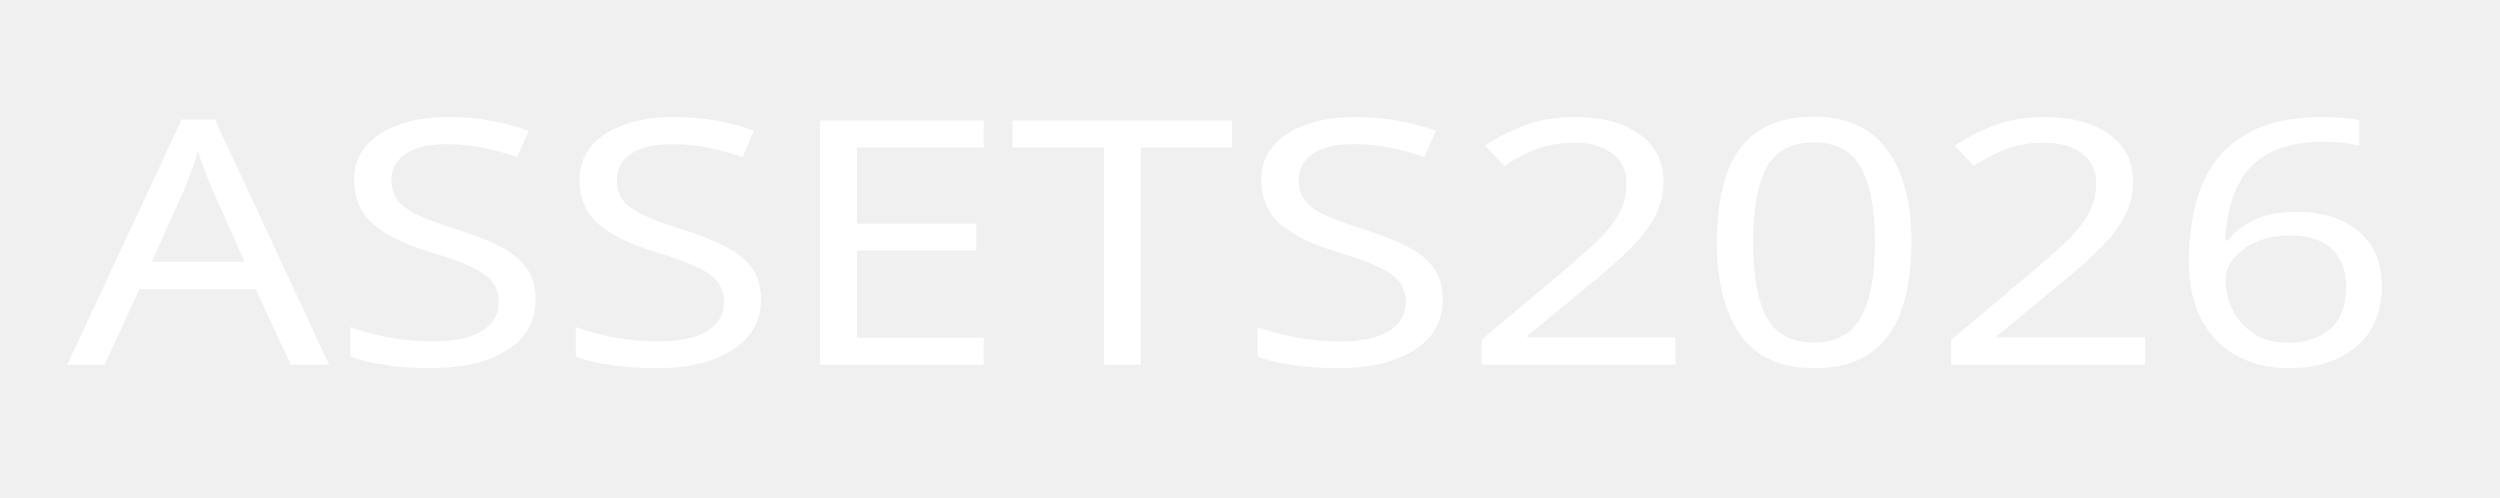
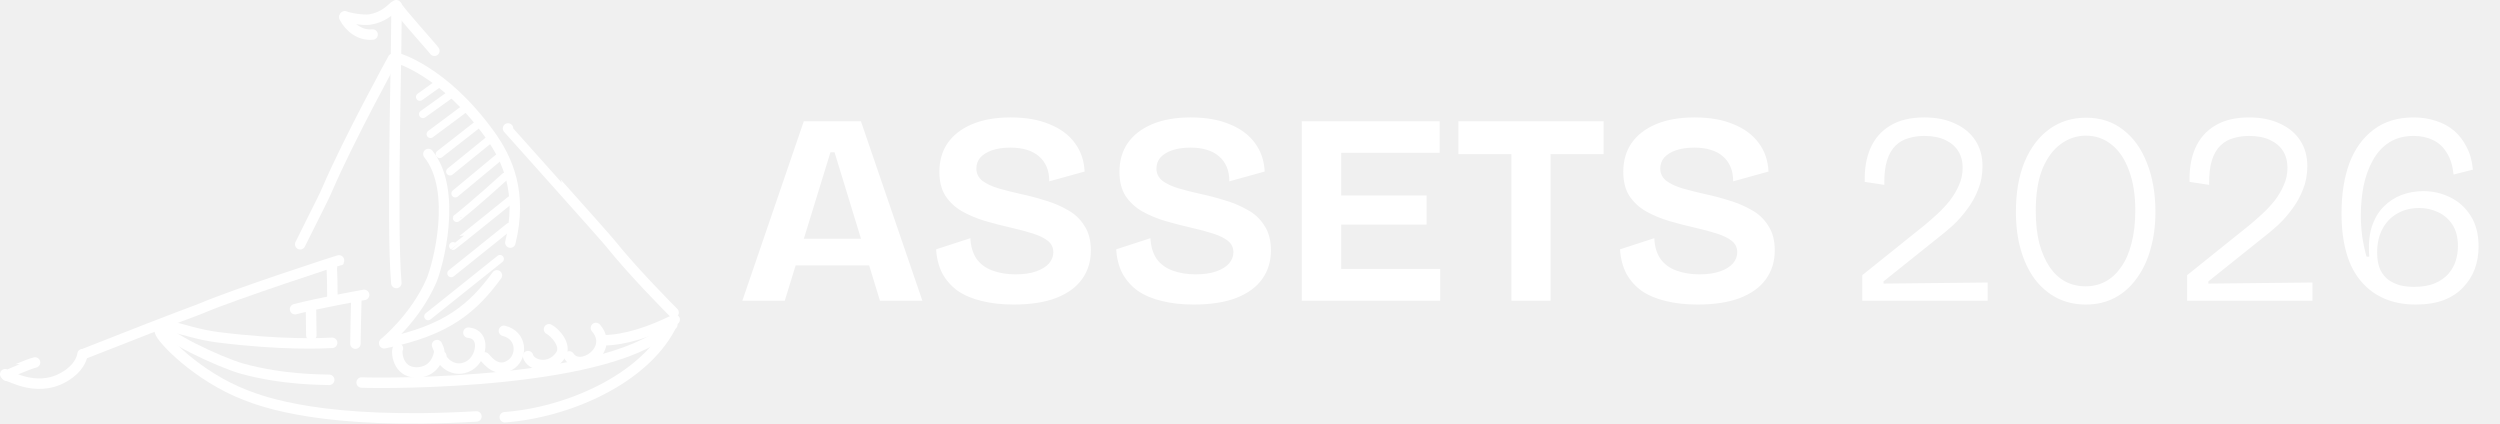
- <svg xmlns="http://www.w3.org/2000/svg" id="Layer_1" version="1.1" viewBox="0 0 286.5 57">
-   <defs>
-     <style>
-       .st0 {
-         font-family: MarkerFelt-Wide, 'Marker Felt';
-         font-size: 39.2px;
-       }
- 
-       .st0, .st1 {
-         fill: #fff;
-       }
-     </style>
-   </defs>
-   <path class="st1" d="M-92.9,13.1c.3-.9.5-2,.5-3C-92.5,4.5-97,0-102.6,0s-2,.2-3,.5h0l-.5.2c-3.3,1.2-5.9,4.2-6.5,7.8v1.6c0,.4,0,0,0,0h0c0,5.6,4.5,10.1,10.1,10.1s0,0,0,0h1.6c3.7-.6,6.7-3.1,7.9-6.5l.2-.5h0ZM-93.4,10.1c0,1.3-.3,2.5-.7,3.5-1.2.5-2.4.8-3.6.8-5.1,0-9.2-4.1-9.2-9.2s.3-2.4.8-3.6c1.1-.5,2.3-.7,3.5-.7,5.1,0,9.2,4.1,9.2,9.2Z" />
-   <path class="st1" d="M-19.9,32.3l13.7,23.7h-27.3l13.7-23.7M-19.9,30.3l-15.4,26.7H-4.5l-15.4-26.7h0Z" />
-   <polyline class="st1" points="-57 26.6 -57 26.6 -57 26.6 -57.5 25.8 -57.9 26.6 -60.7 26.6 -58.9 23.4 -59.3 22.6 -61.7 26.6 -64.5 26.6 -60.7 20.1 -61.2 19.3 -65.4 26.6 -68.2 26.6 -62.6 16.9 -63.1 16.1 -69.2 26.6 -72 26.6 -64.5 13.7 -64.9 12.9 -72.9 26.6 -75.7 26.6 -66.4 10.4 -66.8 9.6 -76.6 26.6 -79.5 26.6 -68.2 7.2 -68.7 6.4 -80.4 26.6 -83.2 26.6 -70.1 3.9 -70.6 3.1 -84.1 26.6 -86.9 26.6 -72 .7 -72.4 -.1 -87.9 26.6 -87.9 26.6" />
-   <polygon class="st1" points="-57 26.6 -57 26.6 -57.9 26.6 -57.9 26.6 -58.4 27.4 -58.4 27.4 -75 56.2 -104 56.2 -87.4 27.4 -87.4 27.4 -86.9 26.6 -87.9 26.6 -105.4 57 -74.5 57 -57 26.6 -57 26.6" />
-   <polyline class="st1" points="-21.9 26.6 -22 26.6 -22 26.6 -22.4 25.8 -22.9 26.6 -25.7 26.6 -23.8 23.4 -24.3 22.6 -26.6 26.6 -29.4 26.6 -25.7 20.1 -26.2 19.3 -30.4 26.6 -33.2 26.6 -27.6 16.9 -28 16.1 -34.1 26.6 -36.9 26.6 -29.4 13.7 -29.9 12.9 -37.8 26.6 -40.7 26.6 -31.3 10.4 -31.8 9.6 -41.6 26.6 -44.4 26.6 -33.2 7.2 -33.6 6.4 -45.3 26.6 -48.1 26.6 -35 3.9 -35.5 3.1 -49.1 26.6 -51.9 26.6 -36.9 .7 -37.4 -.1 -52.8 26.6 -52.8 26.6" />
-   <polygon class="st1" points="-22 26.6 -22 26.6 -22.9 26.6 -22.9 26.6 -23.3 27.4 -23.3 27.4 -40 56.2 -69 56.2 -52.3 27.4 -52.3 27.4 -51.9 26.6 -52.8 26.6 -70.4 57 -39.5 57 -21.9 26.6 -22 26.6" />
-   <text class="st0" transform="translate(7.7 41.8) scale(1.2 1)">
-     <tspan x="0" y="0">ASSETS2026</tspan>
-   </text>
+ <svg xmlns="http://www.w3.org/2000/svg" width="478" height="81" viewBox="0 0 478 81" fill="none">
+   <path d="M80.278 18.532L83.79 16.019" stroke="white" stroke-width="1.5" stroke-miterlimit="1.5" stroke-linecap="round" stroke-linejoin="round" />
+   <path d="M80.862 21.833L86.154 18.043" stroke="white" stroke-width="1.5" stroke-miterlimit="1.5" stroke-linecap="round" stroke-linejoin="round" />
+   <path d="M82.309 25.642L88.734 20.858" stroke="white" stroke-width="1.5" stroke-miterlimit="1.5" stroke-linecap="round" stroke-linejoin="round" />
+   <path d="M84.058 29.477L91.318 23.805" stroke="white" stroke-width="1.5" stroke-miterlimit="1.5" stroke-linecap="round" stroke-linejoin="round" />
+   <path d="M86.051 32.801L93.725 26.576" stroke="white" stroke-width="1.5" stroke-miterlimit="1.5" stroke-linecap="round" stroke-linejoin="round" />
+   <path d="M87.051 36.996L95.256 30.183" stroke="white" stroke-width="1.5" stroke-miterlimit="1.5" stroke-linecap="round" stroke-linejoin="round" />
+   <path d="M87.336 41.699C87.328 41.789 91.625 38.253 96.568 33.747" stroke="white" stroke-width="1.5" stroke-miterlimit="1.5" stroke-linecap="round" stroke-linejoin="round" />
+   <path d="M81.855 60.483L95.595 49.498" stroke="white" stroke-width="1.5" stroke-miterlimit="1.5" stroke-linecap="round" stroke-linejoin="round" />
+   <path d="M86.619 47.032C86.664 47.06 97.368 38.416 97.577 38.249" stroke="white" stroke-width="1.5" stroke-miterlimit="1.5" stroke-linecap="round" stroke-linejoin="round" />
+   <path d="M86.27 52.261L97.401 43.331" stroke="white" stroke-width="1.5" stroke-miterlimit="1.5" stroke-linecap="round" stroke-linejoin="round" />
+   <path d="M75.767 1C76.042 3.477 74.759 42.83 75.78 54.114" stroke="white" stroke-width="2" stroke-miterlimit="1.5" stroke-linecap="round" stroke-linejoin="round" />
+   <path d="M81.902 29.447C87.538 36.446 83.751 50.798 82.457 53.739C79.38 60.733 73.775 65.314 73.568 65.522" stroke="white" stroke-width="2" stroke-miterlimit="1.5" stroke-linecap="round" stroke-linejoin="round" />
+   <path d="M75.852 11.056C75.852 11.056 84.748 13.374 93.68 25.761C97.098 30.501 99.909 36.93 97.579 46.379" stroke="white" stroke-width="2" stroke-miterlimit="1.5" stroke-linecap="round" stroke-linejoin="round" />
+   <path d="M95.007 52.647C90.455 58.843 85.586 63.195 73.457 65.635" stroke="white" stroke-width="2" stroke-miterlimit="1.5" stroke-linecap="round" stroke-linejoin="round" />
+   <path d="M75.124 11.242C75.07 11.402 66.829 26.318 62.566 36.205C61.939 37.66 61.908 37.637 57.398 46.702" stroke="white" stroke-width="2" stroke-miterlimit="1.5" stroke-linecap="round" stroke-linejoin="round" />
+   <path d="M75.942 1.246C75.893 1.624 82.787 9.266 83.05 9.705" stroke="white" stroke-width="2" stroke-miterlimit="1.5" stroke-linecap="round" stroke-linejoin="round" />
+   <path d="M65.82 3.284C66.766 5.181 68.82 6.846 71.243 6.602" stroke="white" stroke-width="2" stroke-miterlimit="1.5" stroke-linecap="round" stroke-linejoin="round" />
+   <path d="M65.927 3.105C66.727 3.476 69.474 3.922 70.698 3.733C73.174 3.35 74.591 1.94 75.35 1.258" stroke="white" stroke-width="2" stroke-miterlimit="1.5" stroke-linecap="round" stroke-linejoin="round" />
+   <path d="M1 71.543C1.035 71.559 5.386 69.6 6.7 69.305" stroke="white" stroke-width="2" stroke-miterlimit="1.5" stroke-linecap="round" stroke-linejoin="round" />
+   <path d="M1.281 71.86C1.765 71.646 7.643 75.66 13.332 71.372C15.442 69.781 15.727 68.054 15.784 67.706" stroke="white" stroke-width="2" stroke-miterlimit="1.5" stroke-linecap="round" stroke-linejoin="round" />
+   <path d="M16.348 67.539C36.892 59.426 36.931 59.626 38.696 58.874C44.855 56.255 65.193 49.572 65.022 49.743" stroke="white" stroke-width="2" stroke-miterlimit="1.5" stroke-linecap="round" stroke-linejoin="round" />
+   <path d="M63.474 51.085C63.364 51.536 63.552 51.493 63.552 56.88" stroke="white" stroke-width="2" stroke-miterlimit="1.5" stroke-linecap="round" stroke-linejoin="round" />
+   <path d="M56.412 59.115C61.044 57.928 68.561 56.572 69.623 56.381" stroke="white" stroke-width="2" stroke-miterlimit="1.5" stroke-linecap="round" stroke-linejoin="round" />
+   <path d="M59.465 59.371C59.522 61.757 59.469 61.724 59.526 64.102" stroke="white" stroke-width="2" stroke-miterlimit="1.5" stroke-linecap="round" stroke-linejoin="round" />
+   <path d="M68.122 57.634C68.122 57.634 67.932 65.118 67.956 65.707" stroke="white" stroke-width="2" stroke-miterlimit="1.5" stroke-linecap="round" stroke-linejoin="round" />
+   <path d="M32.542 62.437C34.566 62.775 37.698 63.987 41.69 64.487C53.956 66.029 61.761 65.637 63.506 65.549" stroke="white" stroke-width="2" stroke-miterlimit="1.5" stroke-linecap="round" stroke-linejoin="round" />
+   <path d="M31.414 62.53C30.61 63.914 42.026 69.309 46.335 70.5C54.071 72.641 61.605 72.577 62.944 72.623" stroke="white" stroke-width="2" stroke-miterlimit="1.5" stroke-linecap="round" stroke-linejoin="round" />
+   <path d="M30.558 63.373C30.834 64.728 37.733 71.98 46.898 75.522C50.213 76.804 61.89 81.319 91.095 79.625" stroke="white" stroke-width="2" stroke-miterlimit="1.5" stroke-linecap="round" stroke-linejoin="round" />
+   <path d="M96.513 79.777C108.59 78.86 122.835 72.592 128.141 62.651" stroke="white" stroke-width="2" stroke-miterlimit="1.5" stroke-linecap="round" stroke-linejoin="round" />
+   <path d="M69.143 73.136C73.783 73.348 117.894 73.531 128.557 62.05" stroke="white" stroke-width="2" stroke-miterlimit="1.5" stroke-linecap="round" stroke-linejoin="round" />
+   <path d="M115.402 65.058C119.477 65.04 124.406 63.412 129 61.112" stroke="white" stroke-width="2" stroke-miterlimit="1.5" stroke-linecap="round" stroke-linejoin="round" />
+   <path d="M97.134 24.558C97.134 24.587 115.463 45.002 116.672 46.508C121.127 52.062 127.778 58.746 128.791 59.764" stroke="white" stroke-width="2" stroke-miterlimit="1.5" stroke-linecap="round" stroke-linejoin="round" />
+   <path d="M84.383 68.083C84.264 68.905 86.742 71.632 89.705 69.93C92.11 68.549 92.979 63.917 89.557 63.603" stroke="white" stroke-width="2" stroke-miterlimit="1.5" stroke-linecap="round" stroke-linejoin="round" />
+   <path d="M96.347 63.255C99.82 64.127 99.898 68.025 97.833 69.581C95.201 71.566 93.233 68.936 92.679 68.337" stroke="white" stroke-width="2" stroke-miterlimit="1.5" stroke-linecap="round" stroke-linejoin="round" />
+   <path d="M104.97 62.956C106.04 63.492 108.447 66.008 107.201 67.887C105.228 70.863 101.45 69.911 100.956 68.087" stroke="white" stroke-width="2" stroke-miterlimit="1.5" stroke-linecap="round" stroke-linejoin="round" />
+   <path d="M108.827 68.143C110.903 71.325 117.562 66.863 113.942 62.707" stroke="white" stroke-width="2" stroke-miterlimit="1.5" stroke-linecap="round" stroke-linejoin="round" />
+   <path d="M76.089 66.628C75.718 67.197 75.983 71.121 79.515 71.215C79.931 71.228 82.74 71.304 83.771 68.194C84.136 67.092 84.017 67.069 83.562 65.981" stroke="white" stroke-width="2" stroke-miterlimit="1.5" stroke-linecap="round" stroke-linejoin="round" />
+   <path d="M141.936 57.5L153.688 23.18H164.608L176.36 57.5H168.248L159.564 29.108H158.784L150.048 57.5H141.936ZM148.54 50.74V45.644H170.848V50.74H148.54ZM193.806 58.228C191.553 58.228 189.525 58.003 187.722 57.552C185.954 57.136 184.429 56.495 183.146 55.628C181.898 54.727 180.91 53.617 180.182 52.3C179.489 50.948 179.09 49.405 178.986 47.672L185.538 45.54C185.608 47.1 185.989 48.4 186.682 49.44C187.41 50.48 188.433 51.243 189.75 51.728C191.068 52.213 192.541 52.456 194.17 52.456C195.73 52.456 197.048 52.265 198.122 51.884C199.197 51.503 200.012 51 200.566 50.376C201.121 49.717 201.398 49.007 201.398 48.244C201.398 47.343 201.052 46.615 200.358 46.06C199.665 45.505 198.712 45.037 197.498 44.656C196.32 44.275 194.968 43.911 193.442 43.564C191.744 43.183 190.062 42.749 188.398 42.264C186.769 41.779 185.278 41.155 183.926 40.392C182.609 39.629 181.552 38.641 180.754 37.428C179.992 36.215 179.61 34.689 179.61 32.852C179.61 30.737 180.13 28.917 181.17 27.392C182.245 25.832 183.805 24.619 185.85 23.752C187.896 22.885 190.357 22.452 193.234 22.452C196.146 22.452 198.625 22.885 200.67 23.752C202.75 24.584 204.362 25.78 205.506 27.34C206.65 28.865 207.274 30.685 207.378 32.8L200.618 34.672C200.618 33.597 200.445 32.661 200.098 31.864C199.752 31.067 199.266 30.408 198.642 29.888C198.018 29.333 197.238 28.917 196.302 28.64C195.401 28.363 194.361 28.224 193.182 28.224C191.83 28.224 190.652 28.397 189.646 28.744C188.676 29.091 187.93 29.559 187.41 30.148C186.925 30.737 186.682 31.431 186.682 32.228C186.682 33.164 187.064 33.944 187.826 34.568C188.624 35.157 189.664 35.643 190.946 36.024C192.264 36.405 193.702 36.769 195.262 37.116C196.753 37.428 198.261 37.827 199.786 38.312C201.346 38.763 202.785 39.369 204.102 40.132C205.454 40.86 206.529 41.865 207.326 43.148C208.158 44.396 208.574 45.973 208.574 47.88C208.574 49.96 208.02 51.78 206.91 53.34C205.801 54.9 204.137 56.113 201.918 56.98C199.734 57.812 197.03 58.228 193.806 58.228ZM228.236 58.228C225.983 58.228 223.955 58.003 222.152 57.552C220.384 57.136 218.859 56.495 217.576 55.628C216.328 54.727 215.34 53.617 214.612 52.3C213.919 50.948 213.52 49.405 213.416 47.672L219.968 45.54C220.037 47.1 220.419 48.4 221.112 49.44C221.84 50.48 222.863 51.243 224.18 51.728C225.497 52.213 226.971 52.456 228.6 52.456C230.16 52.456 231.477 52.265 232.552 51.884C233.627 51.503 234.441 51 234.996 50.376C235.551 49.717 235.828 49.007 235.828 48.244C235.828 47.343 235.481 46.615 234.788 46.06C234.095 45.505 233.141 45.037 231.928 44.656C230.749 44.275 229.397 43.911 227.872 43.564C226.173 43.183 224.492 42.749 222.828 42.264C221.199 41.779 219.708 41.155 218.356 40.392C217.039 39.629 215.981 38.641 215.184 37.428C214.421 36.215 214.04 34.689 214.04 32.852C214.04 30.737 214.56 28.917 215.6 27.392C216.675 25.832 218.235 24.619 220.28 23.752C222.325 22.885 224.787 22.452 227.664 22.452C230.576 22.452 233.055 22.885 235.1 23.752C237.18 24.584 238.792 25.78 239.936 27.34C241.08 28.865 241.704 30.685 241.808 32.8L235.048 34.672C235.048 33.597 234.875 32.661 234.528 31.864C234.181 31.067 233.696 30.408 233.072 29.888C232.448 29.333 231.668 28.917 230.732 28.64C229.831 28.363 228.791 28.224 227.612 28.224C226.26 28.224 225.081 28.397 224.076 28.744C223.105 29.091 222.36 29.559 221.84 30.148C221.355 30.737 221.112 31.431 221.112 32.228C221.112 33.164 221.493 33.944 222.256 34.568C223.053 35.157 224.093 35.643 225.376 36.024C226.693 36.405 228.132 36.769 229.692 37.116C231.183 37.428 232.691 37.827 234.216 38.312C235.776 38.763 237.215 39.369 238.532 40.132C239.884 40.86 240.959 41.865 241.756 43.148C242.588 44.396 243.004 45.973 243.004 47.88C243.004 49.96 242.449 51.78 241.34 53.34C240.231 54.9 238.567 56.113 236.348 56.98C234.164 57.812 231.46 58.228 228.236 58.228ZM248.898 57.5V23.18H256.438V57.5H248.898ZM254.098 57.5V51.416H275.366V57.5H254.098ZM254.098 42.94V37.376H272.766V42.94H254.098ZM254.098 29.212V23.18H275.262V29.212H254.098ZM288.982 57.5V23.18H296.47V57.5H288.982ZM278.842 29.472V23.18H306.61V29.472H278.842ZM324.568 58.228C322.315 58.228 320.287 58.003 318.484 57.552C316.716 57.136 315.191 56.495 313.908 55.628C312.66 54.727 311.672 53.617 310.944 52.3C310.251 50.948 309.852 49.405 309.748 47.672L316.3 45.54C316.369 47.1 316.751 48.4 317.444 49.44C318.172 50.48 319.195 51.243 320.512 51.728C321.829 52.213 323.303 52.456 324.932 52.456C326.492 52.456 327.809 52.265 328.884 51.884C329.959 51.503 330.773 51 331.328 50.376C331.883 49.717 332.16 49.007 332.16 48.244C332.16 47.343 331.813 46.615 331.12 46.06C330.427 45.505 329.473 45.037 328.26 44.656C327.081 44.275 325.729 43.911 324.204 43.564C322.505 43.183 320.824 42.749 319.16 42.264C317.531 41.779 316.04 41.155 314.688 40.392C313.371 39.629 312.313 38.641 311.516 37.428C310.753 36.215 310.372 34.689 310.372 32.852C310.372 30.737 310.892 28.917 311.932 27.392C313.007 25.832 314.567 24.619 316.612 23.752C318.657 22.885 321.119 22.452 323.996 22.452C326.908 22.452 329.387 22.885 331.432 23.752C333.512 24.584 335.124 25.78 336.268 27.34C337.412 28.865 338.036 30.685 338.14 32.8L331.38 34.672C331.38 33.597 331.207 32.661 330.86 31.864C330.513 31.067 330.028 30.408 329.404 29.888C328.78 29.333 328 28.917 327.064 28.64C326.163 28.363 325.123 28.224 323.944 28.224C322.592 28.224 321.413 28.397 320.408 28.744C319.437 29.091 318.692 29.559 318.172 30.148C317.687 30.737 317.444 31.431 317.444 32.228C317.444 33.164 317.825 33.944 318.588 34.568C319.385 35.157 320.425 35.643 321.708 36.024C323.025 36.405 324.464 36.769 326.024 37.116C327.515 37.428 329.023 37.827 330.548 38.312C332.108 38.763 333.547 39.369 334.864 40.132C336.216 40.86 337.291 41.865 338.088 43.148C338.92 44.396 339.336 45.973 339.336 47.88C339.336 49.96 338.781 51.78 337.672 53.34C336.563 54.9 334.899 56.113 332.68 56.98C330.496 57.812 327.792 58.228 324.568 58.228ZM356.07 57.5V52.612L367.926 43.096C368.724 42.437 369.538 41.727 370.37 40.964C371.237 40.167 372.034 39.317 372.762 38.416C373.49 37.48 374.08 36.492 374.53 35.452C375.016 34.412 375.258 33.285 375.258 32.072C375.258 30.859 374.981 29.801 374.426 28.9C373.872 27.999 373.04 27.288 371.93 26.768C370.856 26.248 369.504 25.988 367.874 25.988C366.869 25.988 365.898 26.127 364.962 26.404C364.026 26.647 363.194 27.115 362.466 27.808C361.738 28.501 361.184 29.455 360.802 30.668C360.421 31.881 360.248 33.441 360.282 35.348L356.538 34.776C356.469 32.315 356.833 30.165 357.63 28.328C358.462 26.456 359.728 25.017 361.426 24.012C363.125 22.972 365.292 22.452 367.926 22.452C370.214 22.452 372.19 22.851 373.854 23.648C375.518 24.411 376.801 25.485 377.702 26.872C378.604 28.259 379.054 29.888 379.054 31.76C379.054 33.389 378.777 34.88 378.222 36.232C377.702 37.584 377.009 38.832 376.142 39.976C375.31 41.12 374.392 42.16 373.386 43.096C372.381 43.997 371.428 44.795 370.526 45.488L360.126 53.808V54.224L380.042 54.016V57.5H356.07ZM398.805 58.228C396.795 58.228 394.957 57.812 393.293 56.98C391.629 56.113 390.208 54.9 389.029 53.34C387.885 51.78 387.001 49.925 386.377 47.776C385.753 45.592 385.441 43.183 385.441 40.548C385.441 36.804 385.996 33.597 387.105 30.928C388.249 28.224 389.827 26.144 391.837 24.688C393.848 23.232 396.188 22.504 398.857 22.504C401.631 22.504 404.005 23.284 405.981 24.844C407.957 26.369 409.465 28.484 410.505 31.188C411.58 33.892 412.117 37.012 412.117 40.548C412.117 43.113 411.805 45.471 411.181 47.62C410.592 49.769 409.708 51.641 408.529 53.236C407.385 54.831 405.999 56.061 404.369 56.928C402.74 57.795 400.885 58.228 398.805 58.228ZM398.753 54.744C400.175 54.744 401.457 54.432 402.601 53.808C403.745 53.184 404.733 52.265 405.565 51.052C406.432 49.839 407.091 48.331 407.541 46.528C408.027 44.691 408.269 42.593 408.269 40.236C408.269 37.289 407.871 34.759 407.073 32.644C406.311 30.495 405.219 28.848 403.797 27.704C402.376 26.525 400.712 25.936 398.805 25.936C397.107 25.936 395.529 26.456 394.073 27.496C392.617 28.536 391.439 30.113 390.537 32.228C389.671 34.343 389.237 37.047 389.237 40.34C389.237 42.663 389.463 44.725 389.913 46.528C390.399 48.296 391.057 49.804 391.889 51.052C392.721 52.265 393.709 53.184 394.853 53.808C396.032 54.432 397.332 54.744 398.753 54.744ZM418.176 57.5V52.612L430.032 43.096C430.829 42.437 431.644 41.727 432.476 40.964C433.342 40.167 434.14 39.317 434.868 38.416C435.596 37.48 436.185 36.492 436.636 35.452C437.121 34.412 437.364 33.285 437.364 32.072C437.364 30.859 437.086 29.801 436.532 28.9C435.977 27.999 435.145 27.288 434.036 26.768C432.961 26.248 431.609 25.988 429.98 25.988C428.974 25.988 428.004 26.127 427.068 26.404C426.132 26.647 425.3 27.115 424.572 27.808C423.844 28.501 423.289 29.455 422.908 30.668C422.526 31.881 422.353 33.441 422.388 35.348L418.644 34.776C418.574 32.315 418.938 30.165 419.736 28.328C420.568 26.456 421.833 25.017 423.532 24.012C425.23 22.972 427.397 22.452 430.032 22.452C432.32 22.452 434.296 22.851 435.96 23.648C437.624 24.411 438.906 25.485 439.808 26.872C440.709 28.259 441.16 29.888 441.16 31.76C441.16 33.389 440.882 34.88 440.328 36.232C439.808 37.584 439.114 38.832 438.248 39.976C437.416 41.12 436.497 42.16 435.492 43.096C434.486 43.997 433.533 44.795 432.632 45.488L422.232 53.808V54.224L442.148 54.016V57.5H418.176ZM461.895 58.228C457.492 58.228 454.026 56.772 451.495 53.86C448.964 50.948 447.699 46.58 447.699 40.756C447.699 37.116 448.202 33.927 449.207 31.188C450.247 28.449 451.79 26.317 453.835 24.792C455.88 23.232 458.428 22.452 461.479 22.452C463.039 22.452 464.478 22.677 465.795 23.128C467.112 23.544 468.256 24.168 469.227 25C470.198 25.832 470.995 26.872 471.619 28.12C472.278 29.368 472.676 30.807 472.815 32.436L469.123 33.372C468.95 31.673 468.516 30.287 467.823 29.212C467.164 28.103 466.28 27.288 465.171 26.768C464.096 26.248 462.866 25.988 461.479 25.988C459.676 25.988 458.116 26.404 456.799 27.236C455.516 28.068 454.476 29.212 453.679 30.668C452.882 32.089 452.292 33.719 451.911 35.556C451.564 37.359 451.391 39.248 451.391 41.224C451.391 42.472 451.478 43.789 451.651 45.176C451.859 46.563 452.136 47.863 452.483 49.076H453.003C452.83 46.857 452.986 44.968 453.471 43.408C453.991 41.813 454.754 40.513 455.759 39.508C456.764 38.503 457.908 37.757 459.191 37.272C460.508 36.787 461.878 36.544 463.299 36.544C465.171 36.544 466.904 36.943 468.499 37.74C470.128 38.537 471.428 39.716 472.399 41.276C473.404 42.836 473.907 44.795 473.907 47.152C473.907 48.643 473.664 50.064 473.179 51.416C472.694 52.733 471.948 53.912 470.943 54.952C469.972 55.992 468.724 56.807 467.199 57.396C465.708 57.951 463.94 58.228 461.895 58.228ZM461.531 54.848C463.126 54.848 464.46 54.623 465.535 54.172C466.644 53.687 467.511 53.08 468.135 52.352C468.794 51.589 469.262 50.757 469.539 49.856C469.816 48.955 469.955 48.036 469.955 47.1C469.955 45.367 469.591 43.963 468.863 42.888C468.135 41.813 467.216 41.033 466.107 40.548C464.998 40.028 463.819 39.768 462.571 39.768C460.942 39.768 459.52 40.132 458.307 40.86C457.094 41.553 456.158 42.541 455.499 43.824C454.84 45.072 454.511 46.563 454.511 48.296C454.511 49.648 454.719 50.757 455.135 51.624C455.551 52.456 456.106 53.115 456.799 53.6C457.492 54.051 458.238 54.38 459.035 54.588C459.867 54.761 460.699 54.848 461.531 54.848Z" fill="white" />
</svg>
